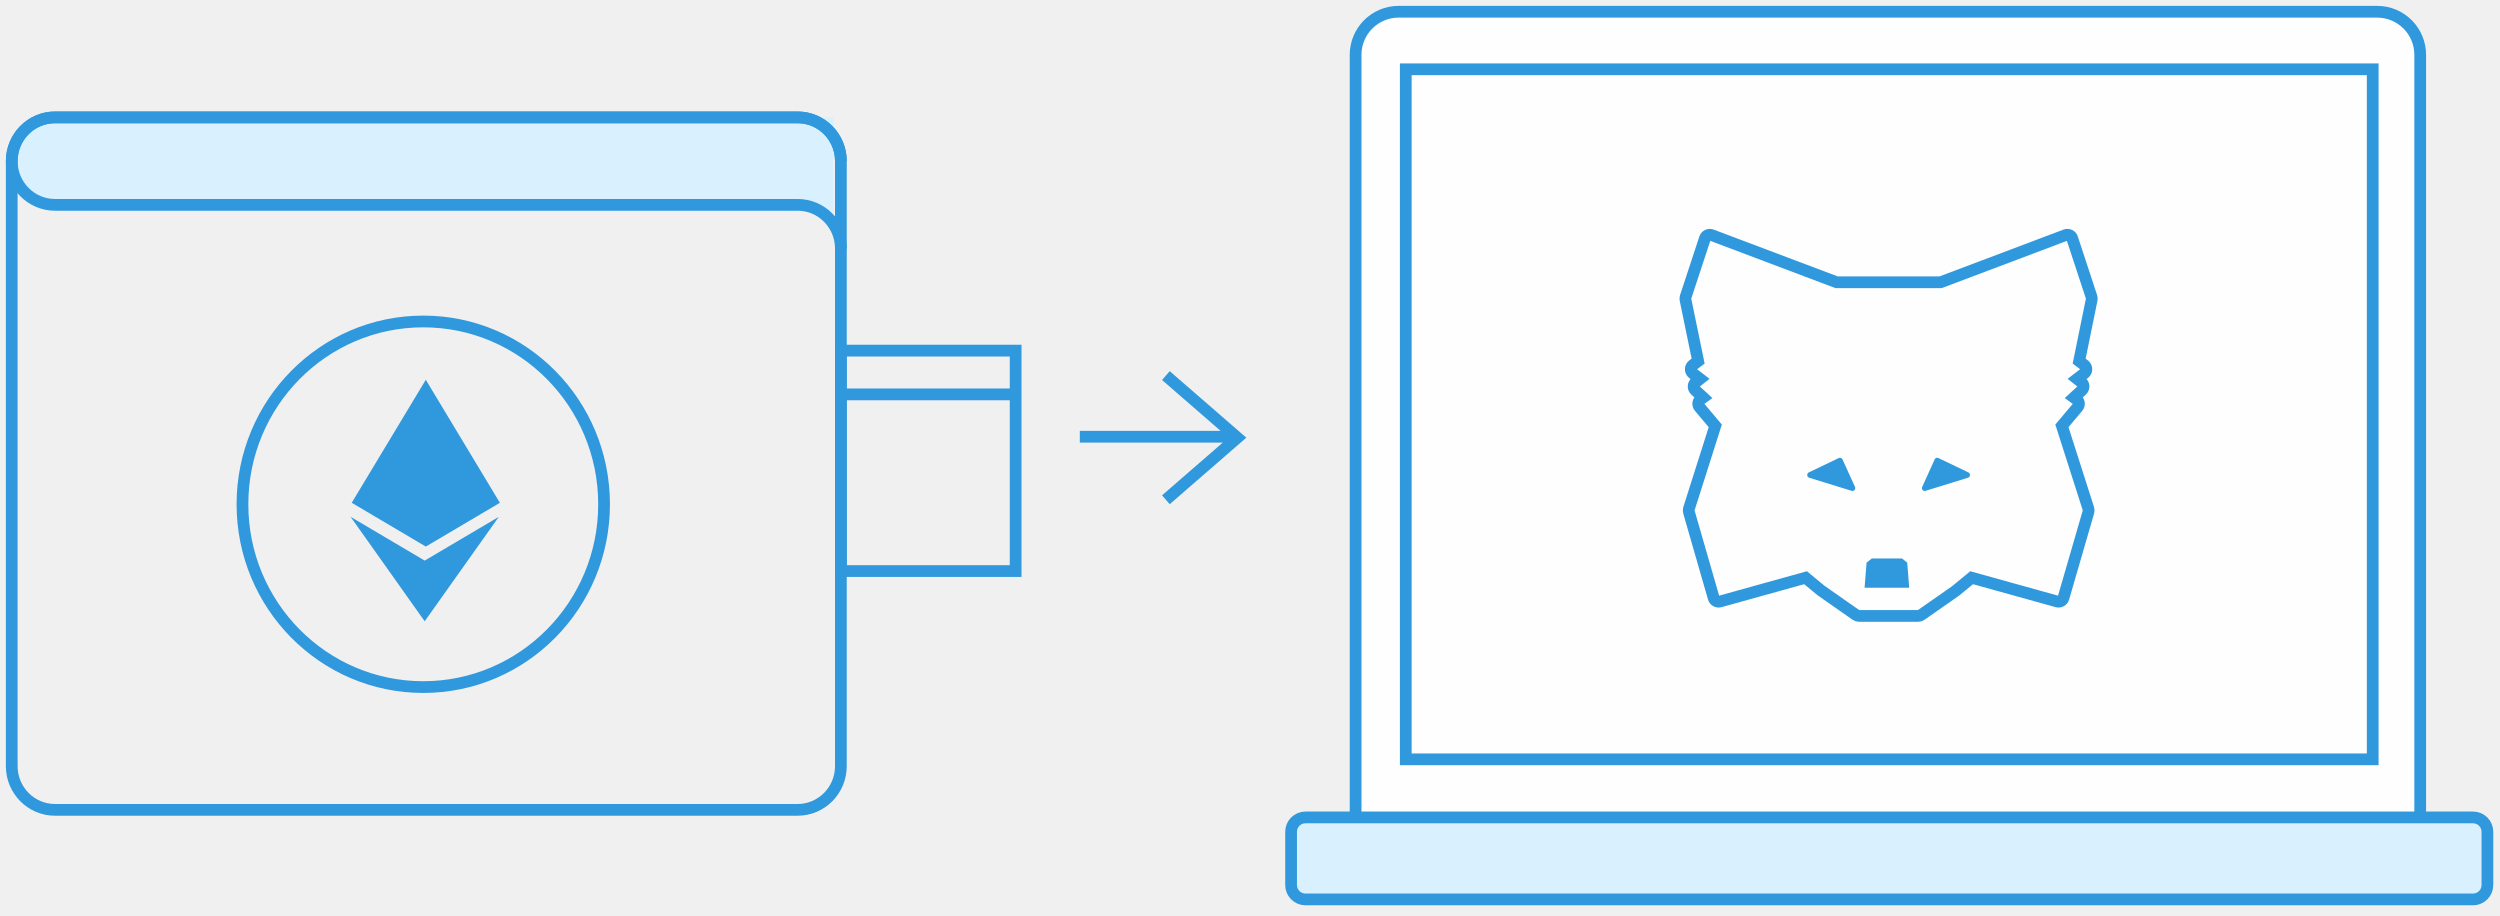
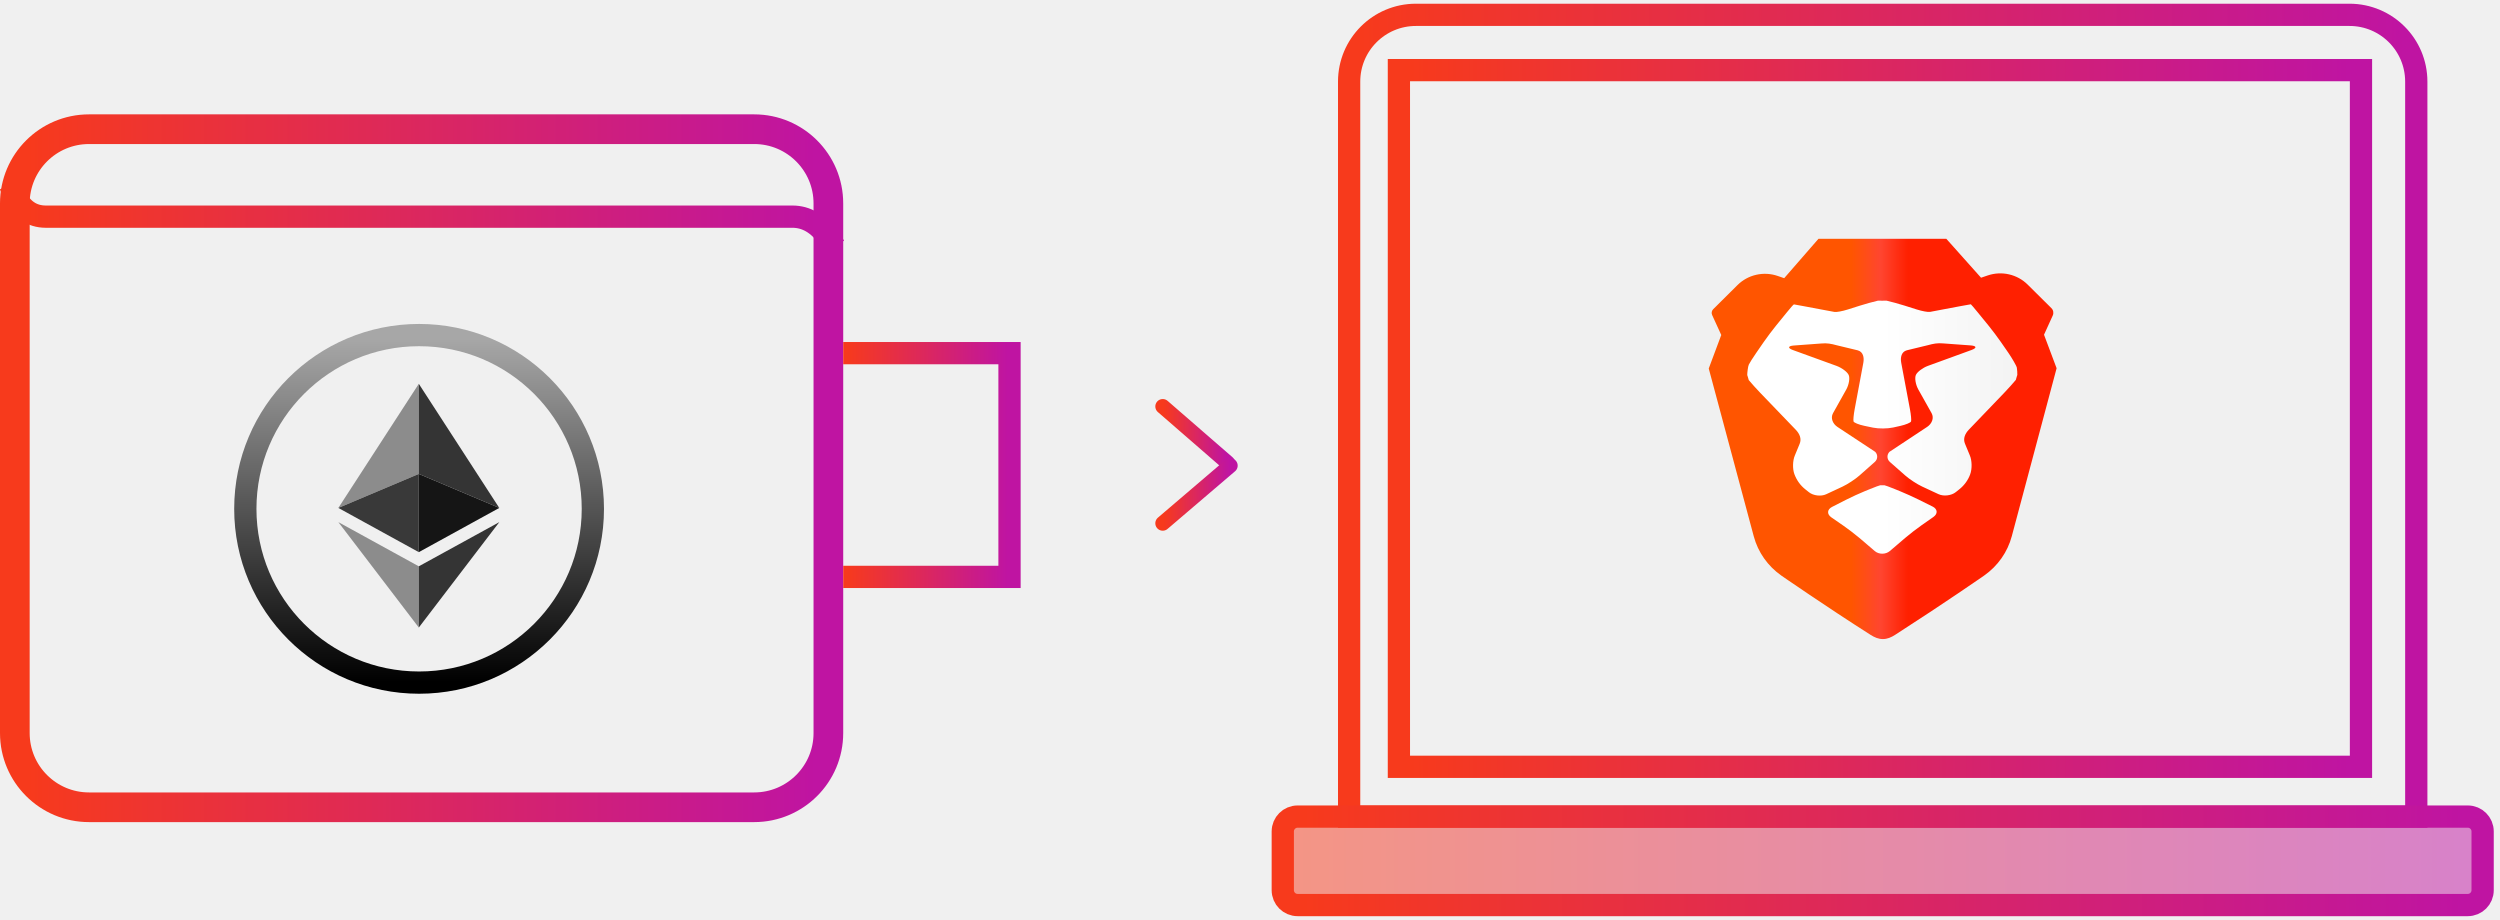
- <svg xmlns="http://www.w3.org/2000/svg" height="78" width="213">
-   <g fill="none" fill-rule="evenodd">
-     <path d="M5 10h66v8H5a4 4 0 110-8z" fill="#d9f0ff" />
-     <g stroke="#3098dc">
-       <path d="M99.333 32l6.092 5.29-6.092 5.29M92 37.21h13.5" />
-     </g>
-     <path d="M202.536 76.19h-83.374a3.671 3.671 0 01-3.665-3.678V4.677A3.671 3.671 0 01119.162 1h83.374a3.67 3.67 0 013.665 3.677v67.835a3.67 3.67 0 01-3.665 3.678" fill="#fefefe" />
-     <path d="M202.536 76.19h-83.374a3.671 3.671 0 01-3.665-3.678V4.677A3.671 3.671 0 01119.162 1h83.374a3.67 3.67 0 013.665 3.677v67.835a3.67 3.67 0 01-3.665 3.678z" stroke="#3098dc" />
-     <path d="M210.706 76.63h-99.484A1.223 1.223 0 01110 75.404v-4.533c0-.677.547-1.226 1.222-1.226h99.484c.674 0 1.221.549 1.221 1.226v4.533c0 .677-.547 1.226-1.221 1.226" fill="#d9f0ff" />
-     <path d="M210.706 76.63h-99.484A1.223 1.223 0 01110 75.404v-4.533c0-.677.547-1.226 1.222-1.226h99.484c.674 0 1.221.549 1.221 1.226v4.533c0 .677-.547 1.226-1.221 1.226z" stroke="#3098dc" />
-     <path d="M119.772 64.695h82.383V5.903h-82.383z" fill="#fefefe" />
-     <path d="M119.772 64.695h82.383V5.903h-82.383z" stroke="#3098dc" />
-     <path d="M163.433 52.476h-5.051a.427.427 0 01-.247-.077l-2.989-2.092-1.314-1.086-7.295 2.028a.435.435 0 01-.531-.3l-2.115-7.341a.437.437 0 01.003-.255l2.247-7.07-1.349-1.6a.44.44 0 01.077-.638l.242-.176-.674-.62a.442.442 0 01.024-.667l.38-.301-.62-.477a.44.44 0 01.006-.698l.455-.34-1.08-5.237a.435.435 0 01.014-.229l1.646-5.001a.434.434 0 01.561-.271l10.66 4.023h8.849l10.658-4.023a.429.429 0 01.562.271l1.647 5.003a.44.44 0 01.013.226l-1.068 5.24.447.34a.443.443 0 01.002.696l-.619.477.38.301c.1.08.16.2.164.328a.436.436 0 01-.14.338l-.674.621.242.176a.437.437 0 01.075.638l-1.347 1.599 2.26 7.07a.439.439 0 01.003.255l-2.13 7.343a.436.436 0 01-.53.299l-7.295-2.028-1.354 1.116-2.95 2.062a.428.428 0 01-.245.077" fill="#fefefe" />
-     <path d="M163.433 52.476h-5.051a.427.427 0 01-.247-.077l-2.989-2.092-1.314-1.086-7.295 2.028a.435.435 0 01-.531-.3l-2.115-7.341a.437.437 0 01.003-.255l2.247-7.07-1.349-1.6a.44.44 0 01.077-.638l.242-.176-.674-.62a.442.442 0 01.024-.667l.38-.301-.62-.477a.44.44 0 01.006-.698l.455-.34-1.08-5.237a.435.435 0 01.014-.229l1.646-5.001a.434.434 0 01.561-.271l10.66 4.023h8.849l10.658-4.023a.429.429 0 01.562.271l1.647 5.003a.44.44 0 01.013.226l-1.068 5.24.447.34a.443.443 0 01.002.696l-.619.477.38.301c.1.08.16.2.164.328a.436.436 0 01-.14.338l-.674.621.242.176a.437.437 0 01.075.638l-1.347 1.599 2.26 7.07a.439.439 0 01.003.255l-2.13 7.343a.436.436 0 01-.53.299l-7.295-2.028-1.354 1.116-2.95 2.062a.428.428 0 01-.245.077z" stroke="#3098dc" />
-     <g fill="#3098dc">
-       <path d="M162.048 47.58h-2.57l-.446.356-.17 2.139h3.802l-.17-2.14zM164.834 39.14l-1.063 2.346c-.086.19.085.395.28.335l3.623-1.12c.207-.063.227-.358.031-.452l-2.56-1.227a.231.231 0 00-.31.117M156.67 39.022l-2.558 1.227c-.196.094-.176.388.031.453l3.624 1.119c.194.06.365-.146.279-.336l-1.067-2.346a.231.231 0 00-.31-.117" />
-     </g>
-     <g>
-       <g stroke="#3098dc">
-         <path d="M67.957 69H4.686C2.65 69 1 67.332 1 65.274V13.726C1 11.67 2.65 10 4.686 10h63.271c2.035 0 3.686 1.669 3.686 3.726v51.548c0 2.058-1.65 3.726-3.686 3.726z" />
-         <path d="M67.957 17.453H4.686C2.65 17.453 1 15.784 1 13.726 1 11.67 2.65 10 4.686 10h63.271c2.035 0 3.686 1.669 3.686 3.726M67.957 17.453c2.035 0 3.686 1.668 3.686 3.726M71.643 33.599h14.889v-3.725h-14.89zM71.643 48.653h14.889V33.6h-14.89z" />
+ <svg xmlns="http://www.w3.org/2000/svg" xmlns:xlink="http://www.w3.org/1999/xlink" width="337px" height="124px" viewBox="0 0 337 124" version="1.1">
+   <defs>
+     <linearGradient x1="98.682%" y1="50.222%" x2="1.318%" y2="50.222%" id="linearGradient-1">
+       <stop stop-color="#BF14A2" offset="0%" />
+       <stop stop-color="#F73A1C" offset="100%" />
+     </linearGradient>
+     <linearGradient x1="0%" y1="50.706%" x2="100%" y2="50.706%" id="linearGradient-2">
+       <stop stop-color="#FF5500" offset="0%" />
+       <stop stop-color="#FF5500" offset="40.988%" />
+       <stop stop-color="#FF4530" offset="49.434%" />
+       <stop stop-color="#FF2000" offset="57.237%" />
+       <stop stop-color="#FF2000" offset="100%" />
+     </linearGradient>
+     <polygon id="path-3" points="0 0.099 36.407 0.099 36.407 26.375 0 26.375" />
+     <linearGradient x1="50%" y1="100%" x2="96.767%" y2="100%" id="linearGradient-5">
+       <stop stop-color="#FFFFFF" offset="0%" />
+       <stop stop-color="#F4F4F4" offset="100%" />
+     </linearGradient>
+     <linearGradient x1="98.682%" y1="50.222%" x2="1.318%" y2="50.222%" id="linearGradient-6">
+       <stop stop-color="#BF14A2" offset="0%" />
+       <stop stop-color="#F73A1C" offset="100%" />
+     </linearGradient>
+     <linearGradient x1="98.682%" y1="50.222%" x2="1.318%" y2="50.222%" id="linearGradient-7">
+       <stop stop-color="#BF14A2" offset="0%" />
+       <stop stop-color="#F73A1C" offset="100%" />
+     </linearGradient>
+     <linearGradient x1="50%" y1="1.05%" x2="50%" y2="100%" id="linearGradient-8">
+       <stop stop-color="#A7A7A7" offset="0%" />
+       <stop stop-color="#000000" offset="100%" />
+     </linearGradient>
+     <linearGradient x1="98.682%" y1="50.222%" x2="1.318%" y2="50.222%" id="linearGradient-9">
+       <stop stop-color="#BF14A2" offset="0%" />
+       <stop stop-color="#F73A1C" offset="100%" />
+     </linearGradient>
+     <linearGradient x1="98.682%" y1="50.222%" x2="1.318%" y2="50.222%" id="linearGradient-10">
+       <stop stop-color="#BF14A2" offset="0%" />
+       <stop stop-color="#F73A1C" offset="100%" />
+     </linearGradient>
+     <linearGradient x1="98.682%" y1="50.222%" x2="1.318%" y2="50.222%" id="linearGradient-11">
+       <stop stop-color="#BF14A2" offset="0%" />
+       <stop stop-color="#F73A1C" offset="100%" />
+     </linearGradient>
+     <linearGradient x1="98.682%" y1="50.222%" x2="1.318%" y2="50.222%" id="linearGradient-12">
+       <stop stop-color="#BF14A2" offset="0%" />
+       <stop stop-color="#F73A1C" offset="100%" />
+     </linearGradient>
+     <linearGradient x1="98.682%" y1="50.222%" x2="1.318%" y2="50.222%" id="linearGradient-13">
+       <stop stop-color="#BF14A2" offset="0%" />
+       <stop stop-color="#F73A1C" offset="100%" />
+     </linearGradient>
+     <linearGradient x1="98.682%" y1="50.222%" x2="1.318%" y2="50.222%" id="linearGradient-14">
+       <stop stop-color="#BF14A2" offset="0%" />
+       <stop stop-color="#F73A1C" offset="100%" />
+     </linearGradient>
+   </defs>
+   <g id="MM-Assets" stroke="none" stroke-width="1" fill="none" fill-rule="evenodd">
+     <g id="Artboard" transform="translate(-122, -78)">
+       <g id="connect-hardware-wallet" transform="translate(122, 80)">
+         <path d="M190.863,0 L316.714,0 C321.685,1.67459087e-14 325.714,4.029 325.714,9 L325.714,108.075 L325.714,108.075 L181.863,108.075 L181.863,9 C181.863,4.029 185.893,9.13077564e-16 190.863,0 Z" id="Rectangle" stroke="url(#linearGradient-1)" stroke-width="3" />
+         <g id="Full-Color/logos/brave" transform="translate(225.8385, 30.18633)">
+           <g id="Group-2" transform="translate(4.5, 0)">
+             <path d="M46.892,17.453 L45.195,12.935 L46.374,10.34 C46.526,10.006 46.453,9.614 46.191,9.354 L42.983,6.172 C41.58,4.782 39.488,4.304 37.603,4.945 L36.706,5.25 L32.021,-1.24344979e-14 L25.129,-1.24344979e-14 L20.762,-1.24344979e-14 L14.795,-1.24344979e-14 L10.17,5.313 L9.298,5.012 C7.396,4.356 5.278,4.839 3.866,6.252 L0.602,9.493 C0.392,9.701 0.335,10.012 0.457,10.279 L1.688,12.972 L5.73689307e-05,17.488 L1.093,21.559 L6.07,40.117 C6.643,42.257 7.964,44.13 9.801,45.413 C9.801,45.413 15.844,49.593 21.808,53.389 C22.332,53.723 22.881,53.967 23.469,53.958 C24.058,53.966 24.606,53.723 25.129,53.387 C31.827,49.082 37.126,45.397 37.126,45.397 C38.962,44.111 40.28,42.235 40.851,40.095 L45.805,21.53 L46.892,17.453 Z" id="Fill-1" fill="url(#linearGradient-2)" />
+             <g id="face" transform="translate(5.190223, 8.208)">
+               <g id="Group-5" transform="translate(0, 0.03437)">
+                 <mask id="mask-4" fill="white">
+                   <use xlink:href="#path-3" />
+                 </mask>
+                 <g id="Clip-4" />
+               </g>
+               <path d="M18.507,25.022 C18.574,25.022 19.204,25.255 19.906,25.54 L19.906,25.54 L20.557,25.804 C21.259,26.089 22.389,26.598 23.066,26.935 L23.066,26.935 L24.989,27.891 C25.666,28.227 25.715,28.858 25.097,29.291 L25.097,29.291 L23.457,30.44 C22.839,30.873 21.867,31.624 21.297,32.112 C20.727,32.599 19.797,33.394 19.229,33.879 C18.662,34.365 17.742,34.367 17.185,33.885 C16.628,33.403 15.706,32.614 15.135,32.132 C14.565,31.649 13.591,30.903 12.97,30.474 L12.97,30.474 L11.336,29.344 C10.715,28.914 10.759,28.281 11.433,27.937 L11.433,27.937 L13.366,26.952 C14.039,26.607 15.165,26.092 15.867,25.807 L15.867,25.807 L16.519,25.542 C17.22,25.256 17.849,25.022 17.917,25.022 L17.917,25.022 Z M18.769,0.133 C19.387,0.273 20.484,0.574 21.208,0.803 L21.208,0.803 L22.846,1.321 C23.569,1.55 24.373,1.697 24.633,1.649 C24.893,1.6 25.716,1.445 26.462,1.303 L26.462,1.303 L28.738,0.874 C29.484,0.732 30.097,0.62 30.141,0.623 C30.161,0.62 30.565,1.092 31.039,1.674 L31.039,1.674 L32.544,3.518 C33.019,4.099 33.755,5.078 34.182,5.695 L34.182,5.695 L35.209,7.179 C35.635,7.795 36.301,8.916 36.342,9.171 C36.385,9.426 36.413,9.863 36.406,10.141 L36.406,10.141 L36.329,10.383 L36.205,10.817 C35.875,11.22 35.18,11.993 34.66,12.535 L34.66,12.535 L29.875,17.522 C29.354,18.065 29.06,18.745 29.357,19.43 L29.357,19.43 L30.003,20.99 C30.299,21.674 30.329,22.807 30.044,23.568 C29.755,24.342 29.258,25.026 28.605,25.548 L28.605,25.548 L28.106,25.947 C27.517,26.417 26.474,26.541 25.787,26.221 L25.787,26.221 L23.583,25.196 C22.897,24.877 21.873,24.208 21.308,23.71 L21.308,23.71 L19.223,21.872 C18.816,21.513 18.793,20.897 19.172,20.511 L19.172,20.511 L24.25,17.152 C24.88,16.736 25.213,15.966 24.855,15.309 L24.855,15.309 L23.05,12.089 C22.692,11.432 22.549,10.559 22.731,10.149 C22.915,9.739 23.645,9.188 24.357,8.924 L24.357,8.924 L30.251,6.777 C30.962,6.513 30.924,6.241 30.167,6.171 L30.167,6.171 L26.401,5.896 C25.644,5.827 25.089,5.935 24.357,6.135 L24.357,6.135 L21.506,6.826 C20.774,7.027 20.619,7.79 20.757,8.521 L20.757,8.521 L21.933,14.773 C22.071,15.505 22.138,16.242 22.083,16.411 C22.027,16.581 21.376,16.853 20.635,17.018 L20.635,17.018 L19.66,17.235 C18.919,17.4 17.704,17.407 16.961,17.252 L16.961,17.252 L15.781,17.006 C15.038,16.851 14.385,16.585 14.329,16.416 C14.274,16.247 14.341,15.509 14.478,14.777 L14.478,14.777 L15.646,8.525 C15.784,7.793 15.628,7.031 14.896,6.831 L14.896,6.831 L12.044,6.143 C11.312,5.943 10.757,5.837 10,5.907 L10,5.907 L6.233,6.185 C5.477,6.255 5.439,6.528 6.15,6.79 L6.15,6.79 L12.048,8.931 C12.759,9.194 13.491,9.744 13.674,10.155 C13.858,10.564 13.715,11.437 13.359,12.094 L13.359,12.094 L11.557,15.315 C11.2,15.972 11.534,16.743 12.164,17.158 L12.164,17.158 L17.247,20.512 C17.626,20.897 17.603,21.514 17.197,21.873 L17.197,21.873 L15.114,23.714 C14.55,24.213 13.526,24.882 12.84,25.203 L12.84,25.203 L10.638,26.231 C9.952,26.551 8.908,26.429 8.319,25.959 L8.319,25.959 L7.82,25.561 C7.167,25.04 6.668,24.356 6.355,23.521 C6.093,22.821 6.12,21.689 6.416,21.004 L6.416,21.004 L7.06,19.444 C7.356,18.758 7.061,18.078 6.54,17.536 L6.54,17.536 L1.749,12.555 C1.229,12.013 0.532,11.241 0.203,10.839 L0.203,10.839 L0.078,10.405 L0,10.163 C-0.007,9.885 0.095,8.997 0.21,8.757 C0.325,8.517 0.768,7.816 1.194,7.2 L1.194,7.2 L2.219,5.714 C2.644,5.097 3.38,4.117 3.854,3.535 L3.854,3.535 L5.356,1.689 C5.83,1.108 6.234,0.634 6.294,0.638 C6.297,0.634 6.91,0.746 7.657,0.886 L7.657,0.886 L9.933,1.314 C10.679,1.454 11.502,1.608 11.763,1.656 C12.022,1.704 12.827,1.556 13.55,1.326 L13.55,1.326 L15.187,0.807 C15.91,0.577 17.007,0.274 17.625,0.134 L17.625,0.134 L18.197,0.142 Z" id="Combined-Shape" fill="url(#linearGradient-5)" />
+             </g>
+           </g>
+         </g>
+         <rect id="Rectangle" stroke="url(#linearGradient-6)" stroke-width="3" fill-opacity="0.5" fill="url(#linearGradient-6)" x="172.919" y="108.075" width="161.739" height="11.925" rx="2" />
+         <rect id="Rectangle" stroke="url(#linearGradient-7)" stroke-width="3" x="188.571" y="7.453" width="129.689" height="93.913" />
+         <circle id="Oval" stroke="url(#linearGradient-8)" stroke-width="3" cx="56.493" cy="66.592" r="23.424" />
+         <path d="M1.974,24.259 C2.882,26.217 4.281,27.199 6.172,27.205 C9.007,27.213 103.981,27.213 106.801,27.205 C108.681,27.199 110.309,28.157 111.686,30.079" id="Line-3" stroke="url(#linearGradient-9)" stroke-width="3" stroke-linecap="square" />
+         <g id="Full-Color/logos/ethereum" transform="translate(39.81445, 49.73609)">
+           <g id="Group-7" transform="translate(5.5, 0)">
+             <polygon id="Fill-1" fill="#8C8C8C" points="11.14 -2.72727273e-05 3.265 12.149 0.293 16.733 11.14 12.149" />
+             <polygon id="Fill-2" fill="#393939" points="0.293 16.733 3.773 18.645 11.14 22.694 11.14 18.645 11.14 12.149" />
+             <polygon id="Fill-3" fill="#343434" points="11.14 -2.72727273e-05 11.14 12.149 21.986 16.733 21.986 16.733 19.015 12.149" />
+             <polygon id="Fill-4" fill="#151515" points="11.14 18.645 11.14 22.694 18.507 18.645 21.986 16.733 11.14 12.149" />
+             <polygon id="Fill-5" fill="#8C8C8C" points="0.293 18.645 3.384 22.694 11.14 32.856 11.14 24.603 11.14 24.603 7.664 22.694 0.294 18.645" />
+             <polygon id="Fill-6" fill="#343434" points="14.618 22.694 11.14 24.603 11.14 32.856 18.901 22.694 21.987 18.654 21.987 18.649" />
+           </g>
+         </g>
+         <rect id="Rectangle" stroke="url(#linearGradient-10)" stroke-width="4" x="2" y="15.416" width="109.665" height="91.404" rx="10" />
+         <polyline id="Path-2" stroke="url(#linearGradient-11)" stroke-width="3" points="113.665 45.604 136.083 45.604 136.083 75.766 113.665 75.766" />
+         <path d="M146.46,60.764 L165.839,60.764" id="Line" stroke="url(#linearGradient-12)" stroke-width="2" stroke-linecap="round" />
+         <path d="M156.736,52.79 L165.498,60.401" id="Line-2" stroke="url(#linearGradient-13)" stroke-width="2" stroke-linecap="round" />
+         <path d="M156.736,60.442 L165.839,68.217" id="Line-2" stroke="url(#linearGradient-13)" stroke-width="2" stroke-linecap="round" transform="translate(161.3665, 64.49068) scale(1, -1) translate(-161.3665, -64.49068) " />
+         <path d="M113.665,52.44 L136.083,52.44" id="Path-3" stroke="url(#linearGradient-14)" stroke-width="3" />
      </g>
-       <path d="M36.278 32.358l-6.311 10.478 6.311 3.732 6.312-3.73zm-.095 15.405l-6.312-3.73 6.312 8.9 6.316-8.9-6.317 3.73z" fill="#3098dc" />
-       <path d="M51.467 42.964c0-8.601-6.897-15.575-15.405-15.575s-15.405 6.974-15.405 15.575c0 8.602 6.897 15.575 15.405 15.575s15.405-6.973 15.405-15.575z" stroke="#3098dc" />
    </g>
  </g>
</svg>
